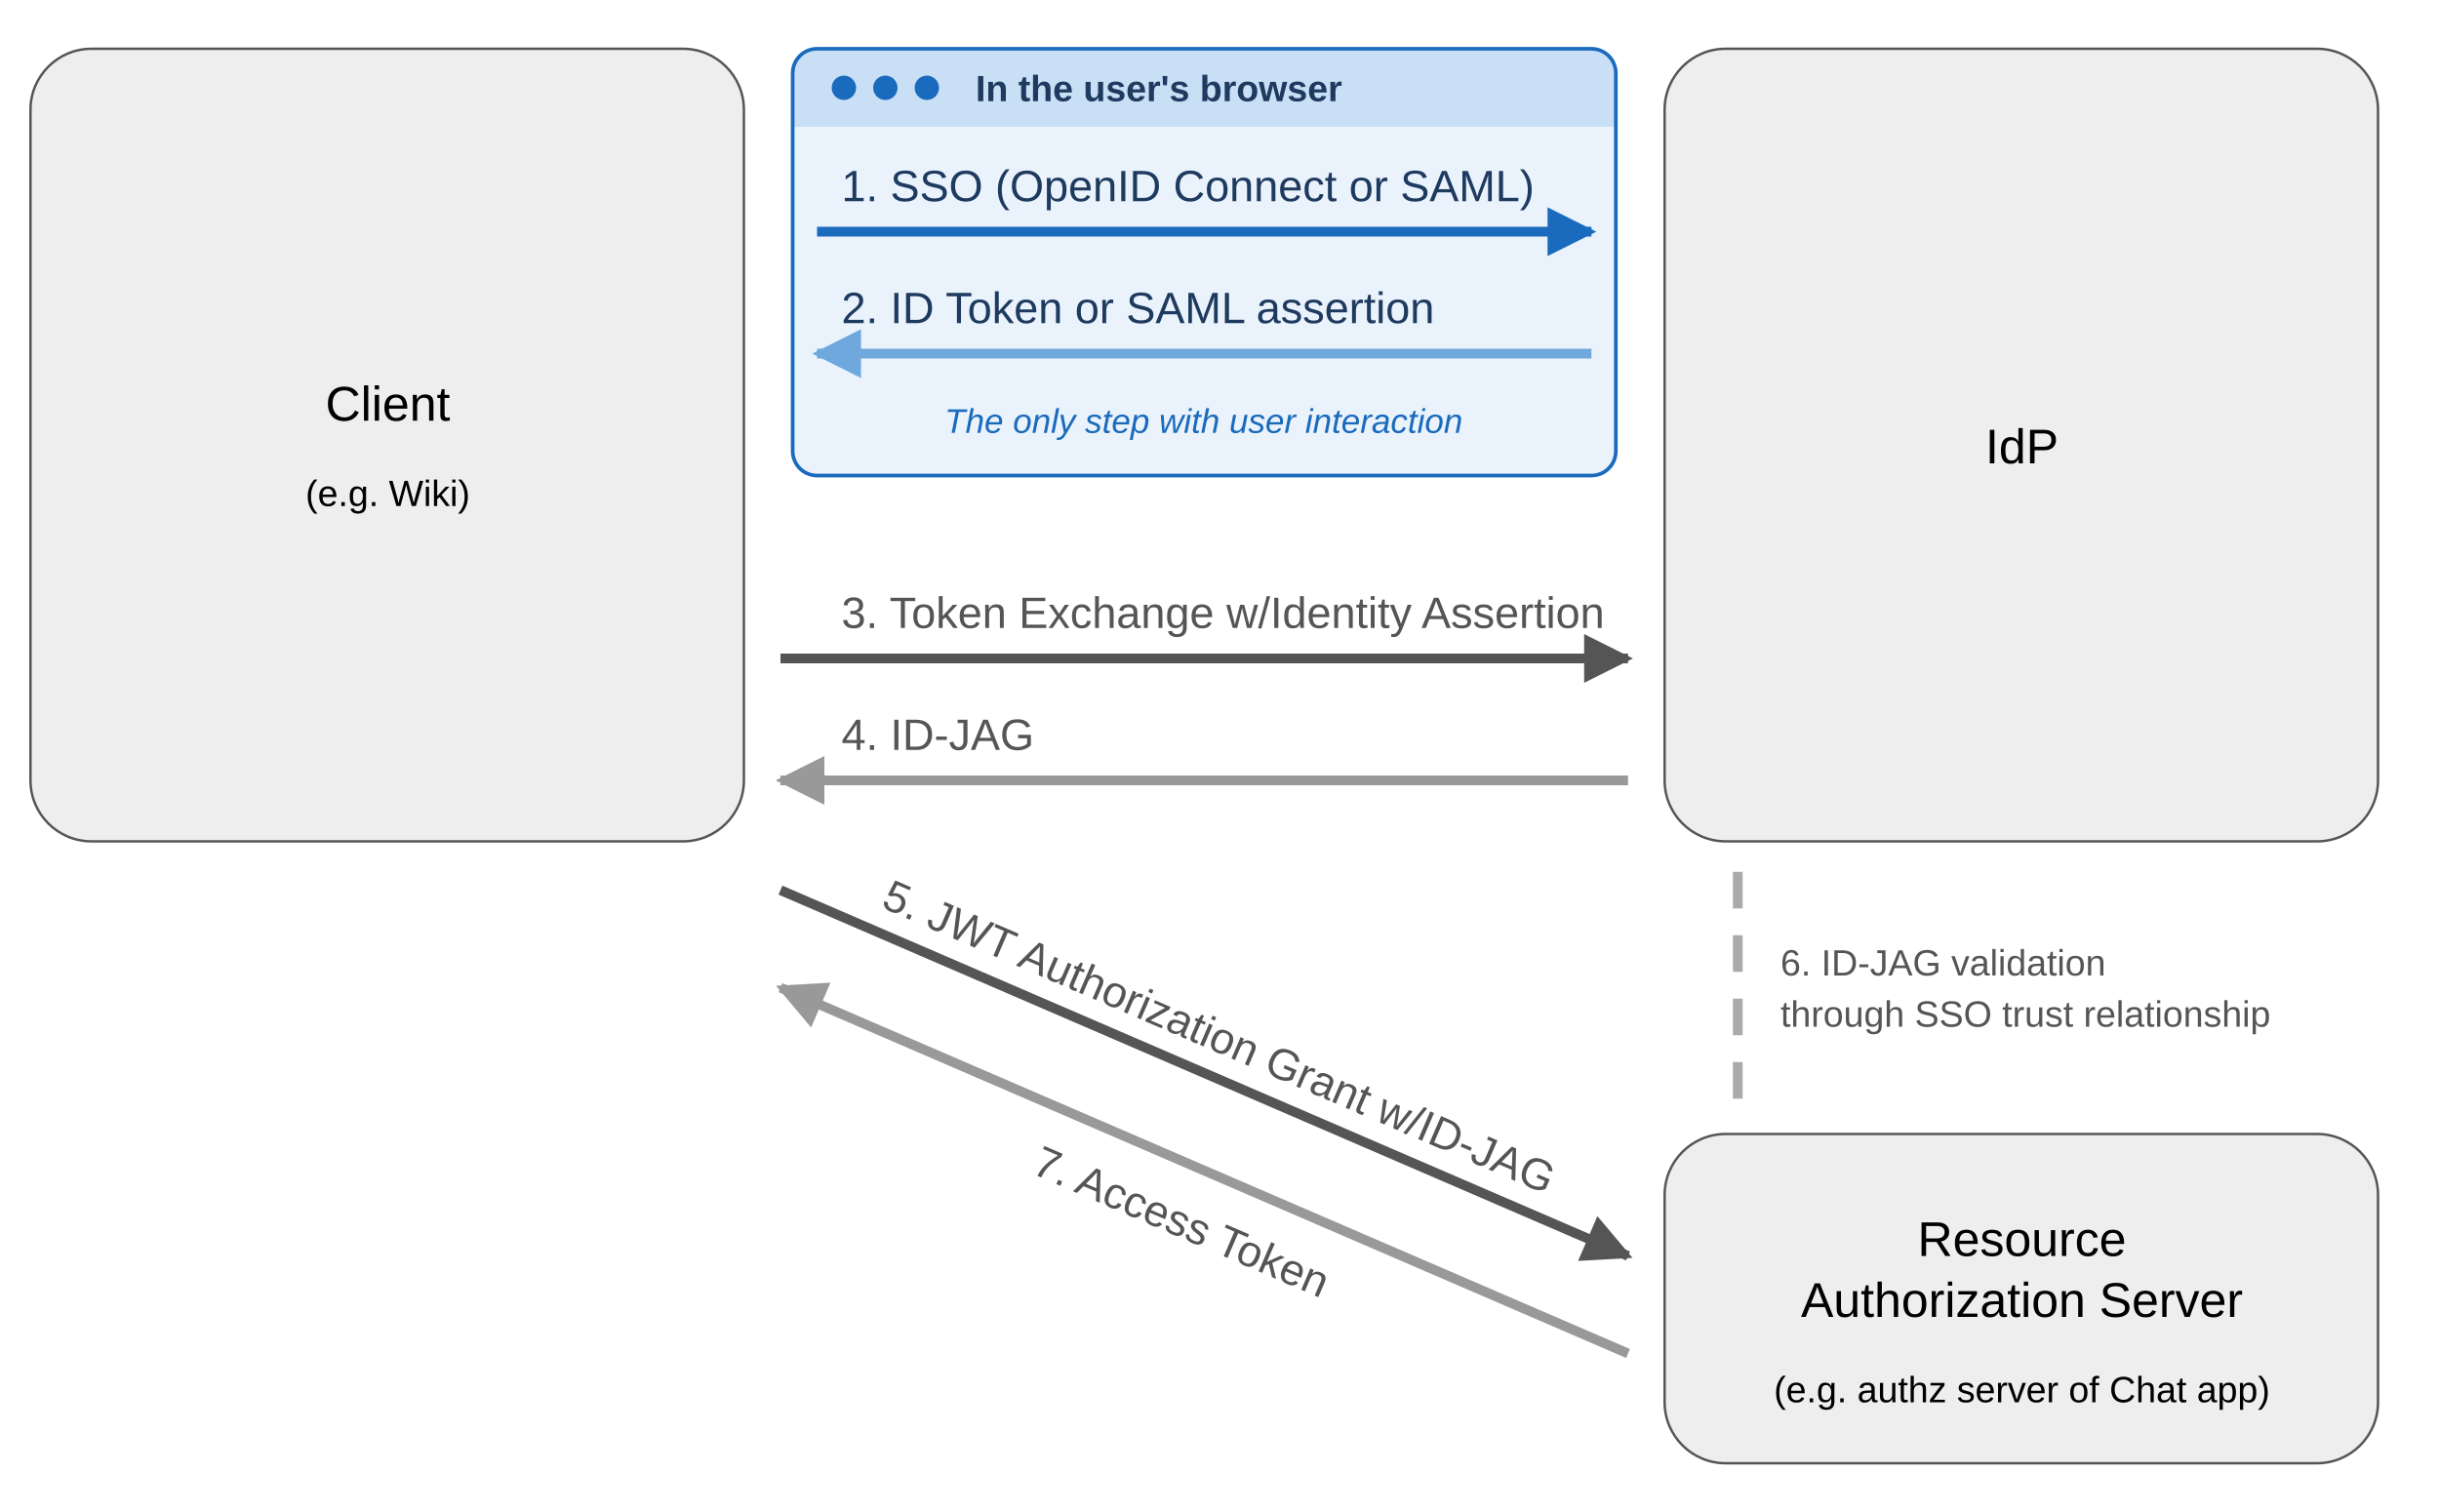
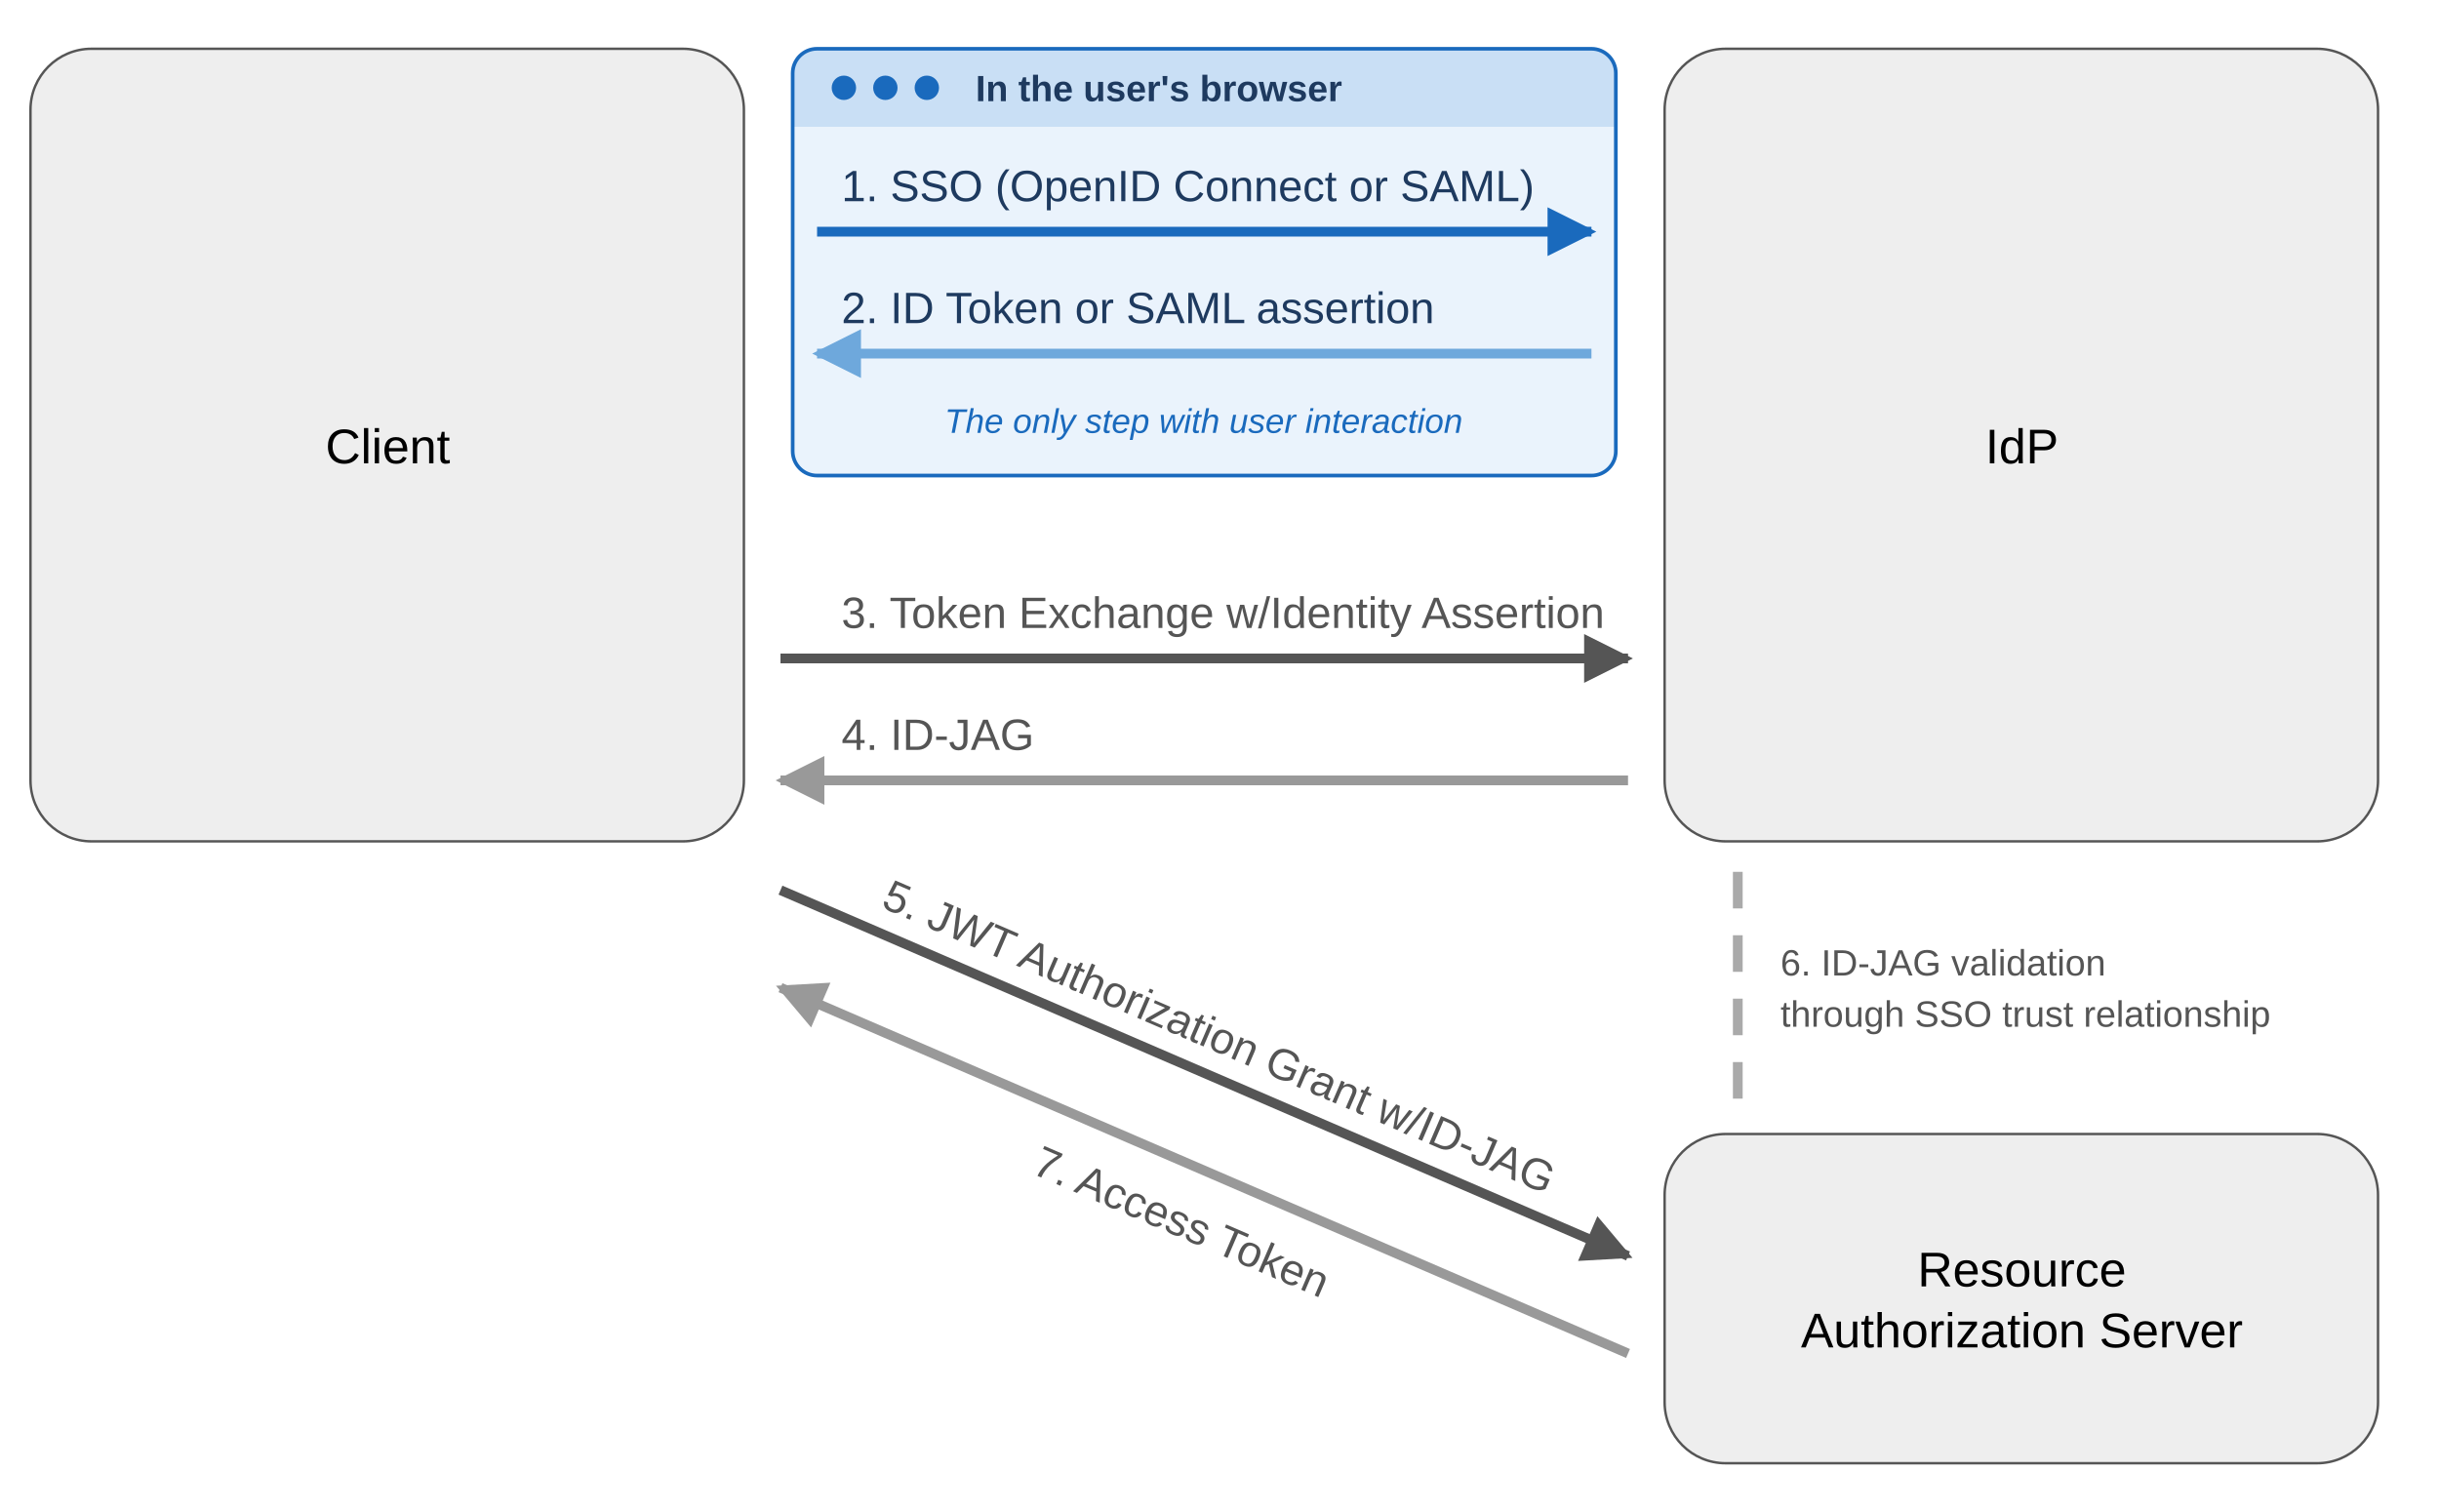
<svg xmlns="http://www.w3.org/2000/svg" viewBox="0 0 2000 1240" font-family="Arial, Helvetica, sans-serif">
  <defs>
    <marker id="dark" viewBox="0 0 10 10" refX="9" refY="5" markerWidth="5" markerHeight="5" orient="auto-start-reverse">
      <path d="M0,0 L10,5 L0,10 z" fill="#555" />
    </marker>
    <marker id="light" viewBox="0 0 10 10" refX="9" refY="5" markerWidth="5" markerHeight="5" orient="auto-start-reverse">
      <path d="M0,0 L10,5 L0,10 z" fill="#999" />
    </marker>
    <marker id="blue" viewBox="0 0 10 10" refX="9" refY="5" markerWidth="5" markerHeight="5" orient="auto-start-reverse">
      <path d="M0,0 L10,5 L0,10 z" fill="#1a6abd" />
    </marker>
    <marker id="lightblue" viewBox="0 0 10 10" refX="9" refY="5" markerWidth="5" markerHeight="5" orient="auto-start-reverse">
      <path d="M0,0 L10,5 L0,10 z" fill="#6ea8dc" />
    </marker>
    <clipPath id="window">
      <rect x="650" y="40" width="675" height="350" rx="20" />
    </clipPath>
  </defs>
  <rect width="2000" height="1240" fill="#fff" />
  <g fill="#eee" stroke="#555" stroke-width="2">
    <rect x="25" y="40" width="585" height="650" rx="50" />
    <rect x="1365" y="40" width="585" height="650" rx="50" />
    <rect x="1365" y="930" width="585" height="270" rx="50" />
  </g>
  <g fill="#000" font-size="40" text-anchor="middle">
-     <text x="318" y="345">Client</text>
-     <text x="318" y="415" font-size="30">(e.g. Wiki)</text>
+     <text x="318" y="380">Client</text>
    <text x="1658" y="380">IdP</text>
-     <text x="1658" y="1030">Resource</text>
-     <text x="1658" y="1080">Authorization Server</text>
-     <text x="1658" y="1150" font-size="30">(e.g. authz server of Chat app)</text>
+     <text x="1658" y="1055">Resource</text>
+     <text x="1658" y="1105">Authorization Server</text>
  </g>
  <g>
    <rect x="650" y="40" width="675" height="350" rx="20" fill="#eaf3fc" />
    <rect x="650" y="40" width="675" height="64" fill="#c9dff5" clip-path="url(#window)" />
    <rect x="650" y="40" width="675" height="350" rx="20" fill="none" stroke="#1a6abd" stroke-width="3" />
    <circle cx="692" cy="72" r="10" fill="#1a6abd" />
    <circle cx="726" cy="72" r="10" fill="#1a6abd" />
    <circle cx="760" cy="72" r="10" fill="#1a6abd" />
    <text x="800" y="83" font-size="30" font-weight="bold" fill="#1e3a5f">In the user's browser</text>
    <g fill="#1e3a5f" font-size="36">
      <line x1="670" y1="190" x2="1305" y2="190" stroke="#1a6abd" stroke-width="8" marker-end="url(#blue)" />
      <text x="690" y="165">1. SSO (OpenID Connect or SAML)</text>
      <line x1="1305" y1="290" x2="670" y2="290" stroke="#6ea8dc" stroke-width="8" marker-end="url(#lightblue)" />
      <text x="690" y="265">2. ID Token or SAML assertion</text>
      <text x="987" y="355" font-size="28" font-style="italic" text-anchor="middle" fill="#1a6abd">The only step with user interaction</text>
    </g>
  </g>
  <g fill="#555" font-size="36">
    <line x1="640" y1="540" x2="1335" y2="540" stroke="#555" stroke-width="8" marker-end="url(#dark)" />
    <text x="690" y="515">3. Token Exchange w/Identity Assertion</text>
    <line x1="1335" y1="640" x2="640" y2="640" stroke="#999" stroke-width="8" marker-end="url(#light)" />
    <text x="690" y="615">4. ID-JAG</text>
    <line x1="640" y1="730" x2="1335" y2="1030" stroke="#555" stroke-width="8" marker-end="url(#dark)" />
    <text transform="translate(987,880) rotate(23.35)" text-anchor="middle" y="-20">5. JWT Authorization Grant w/ID-JAG</text>
    <line x1="1425" y1="715" x2="1425" y2="905" stroke="#aaa" stroke-width="8" stroke-dasharray="30 22" />
    <text x="1460" y="800" font-size="30">6. ID-JAG validation</text>
    <text x="1460" y="842" font-size="30">through SSO trust relationship</text>
    <line x1="1335" y1="1110" x2="640" y2="810" stroke="#999" stroke-width="8" marker-end="url(#light)" />
    <text transform="translate(987,960) rotate(23.35)" text-anchor="middle" y="58">7. Access Token</text>
  </g>
</svg>
